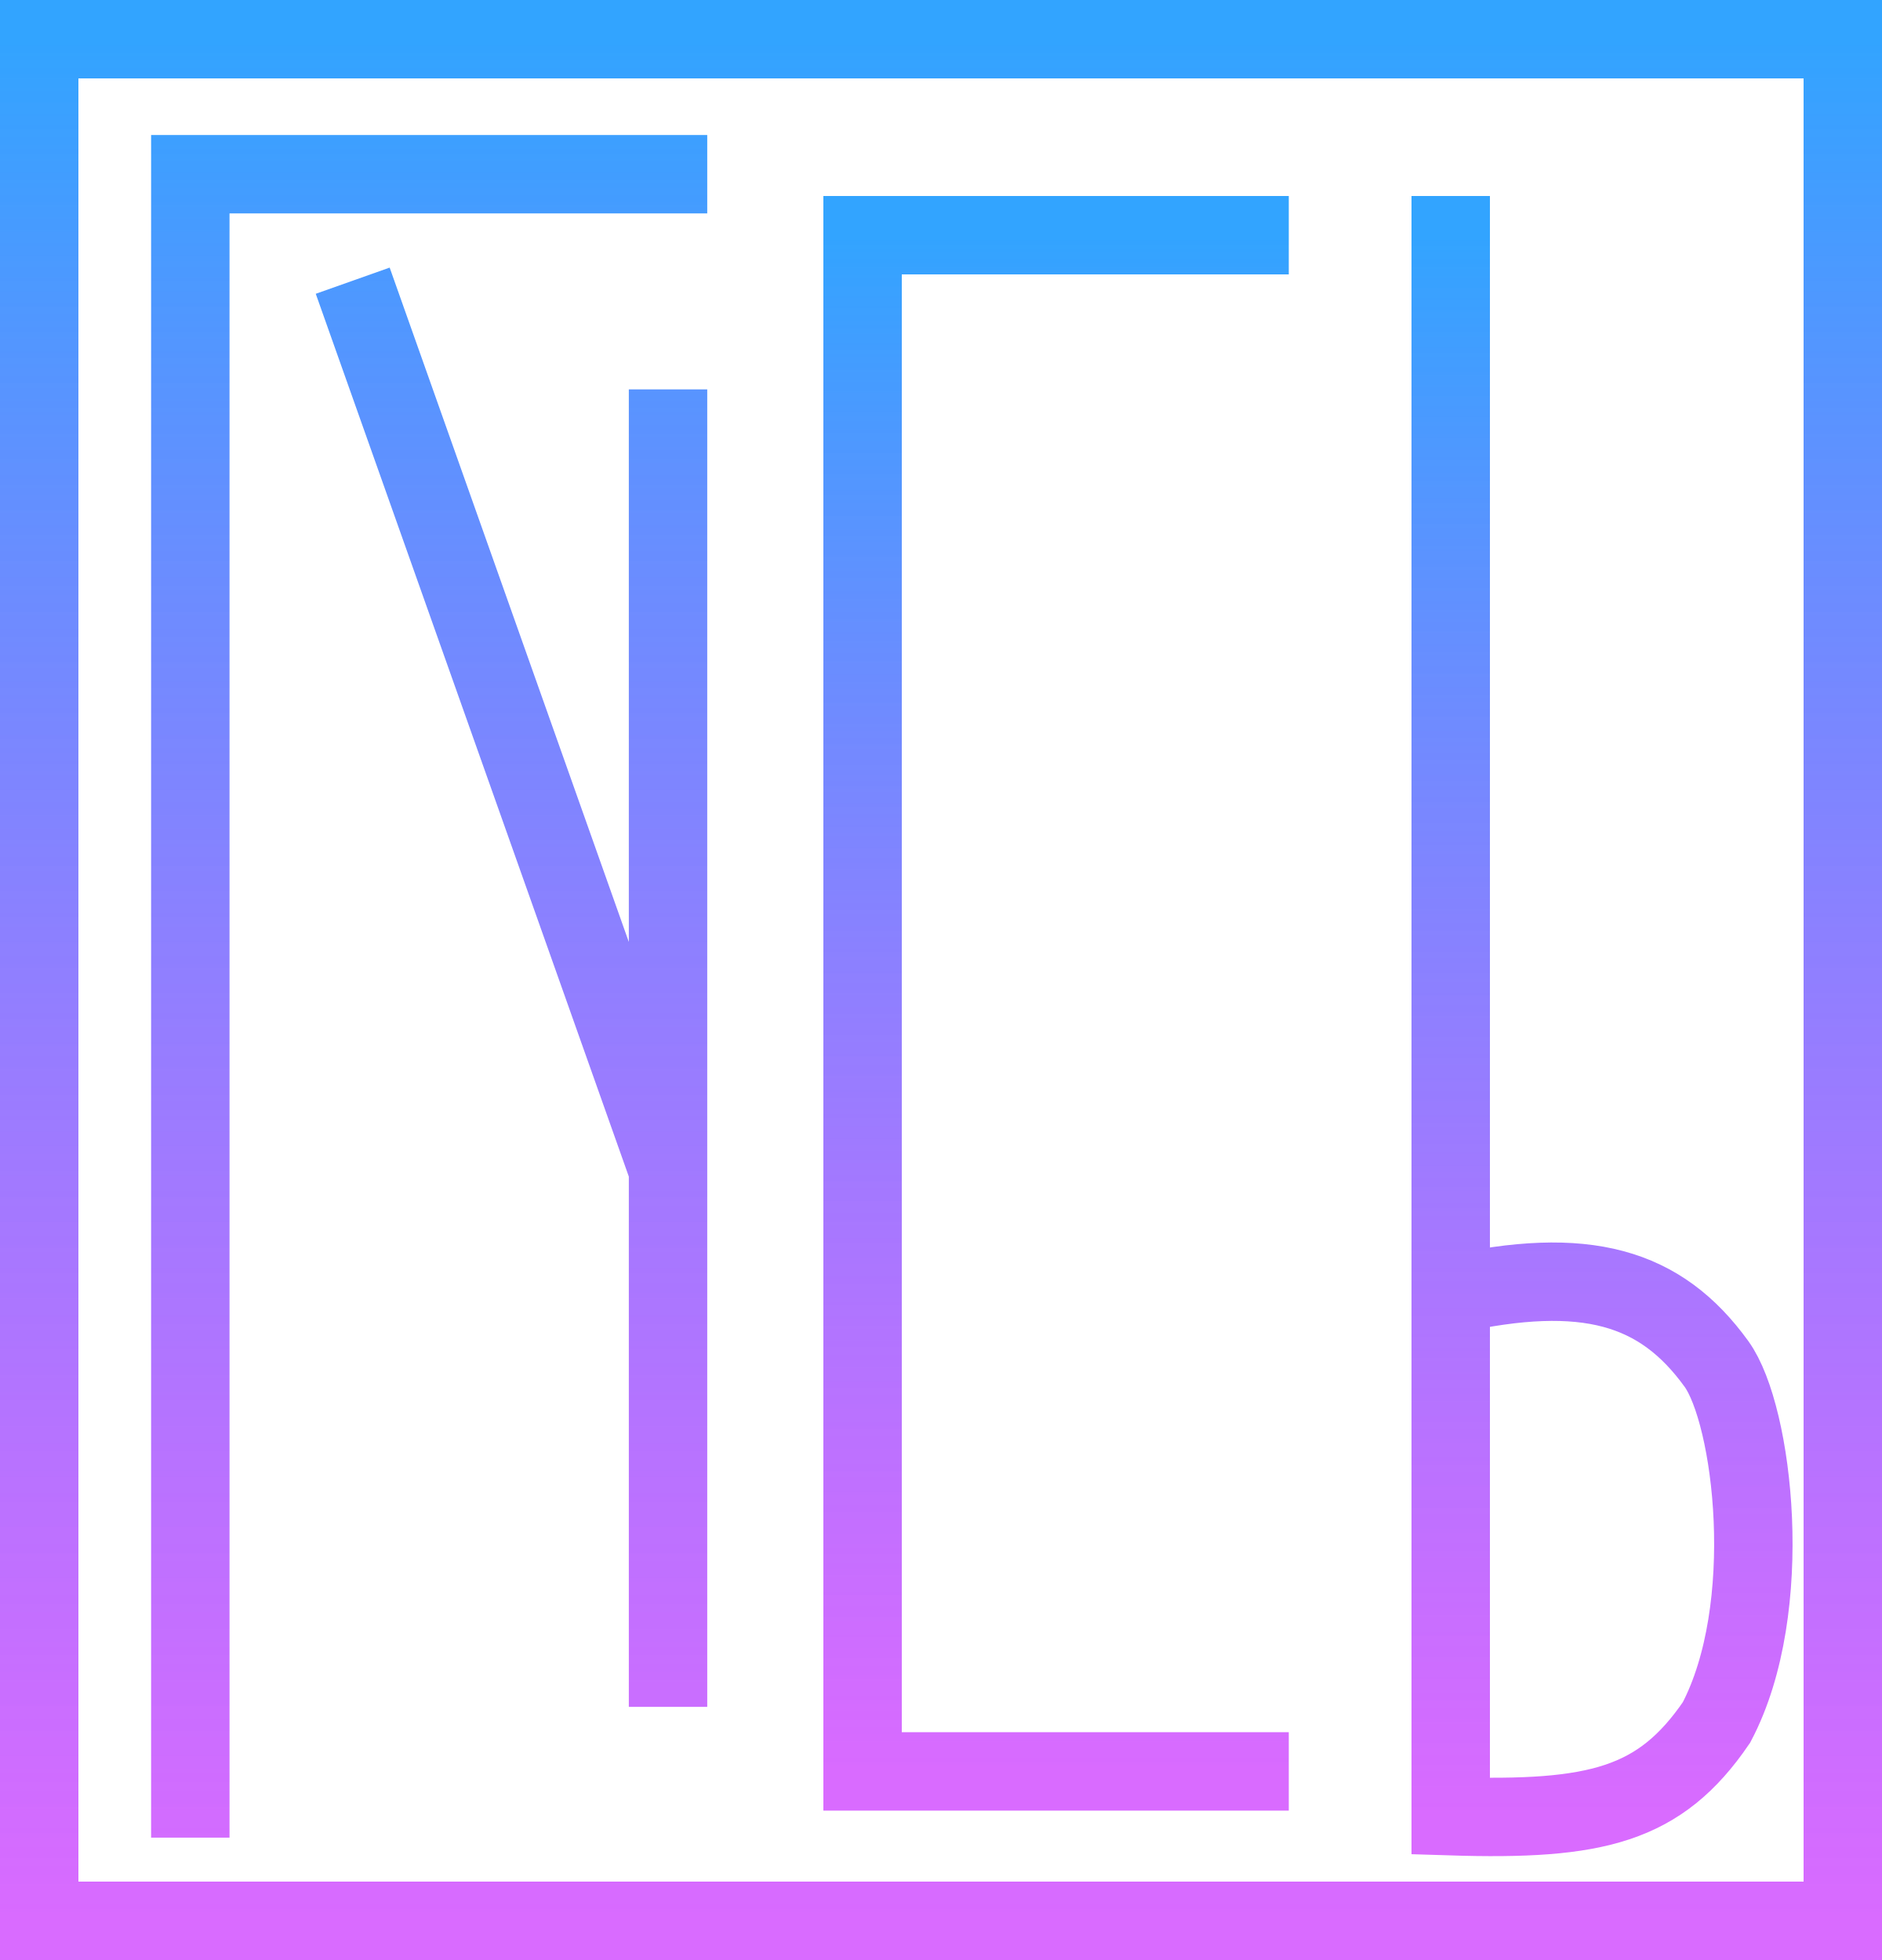
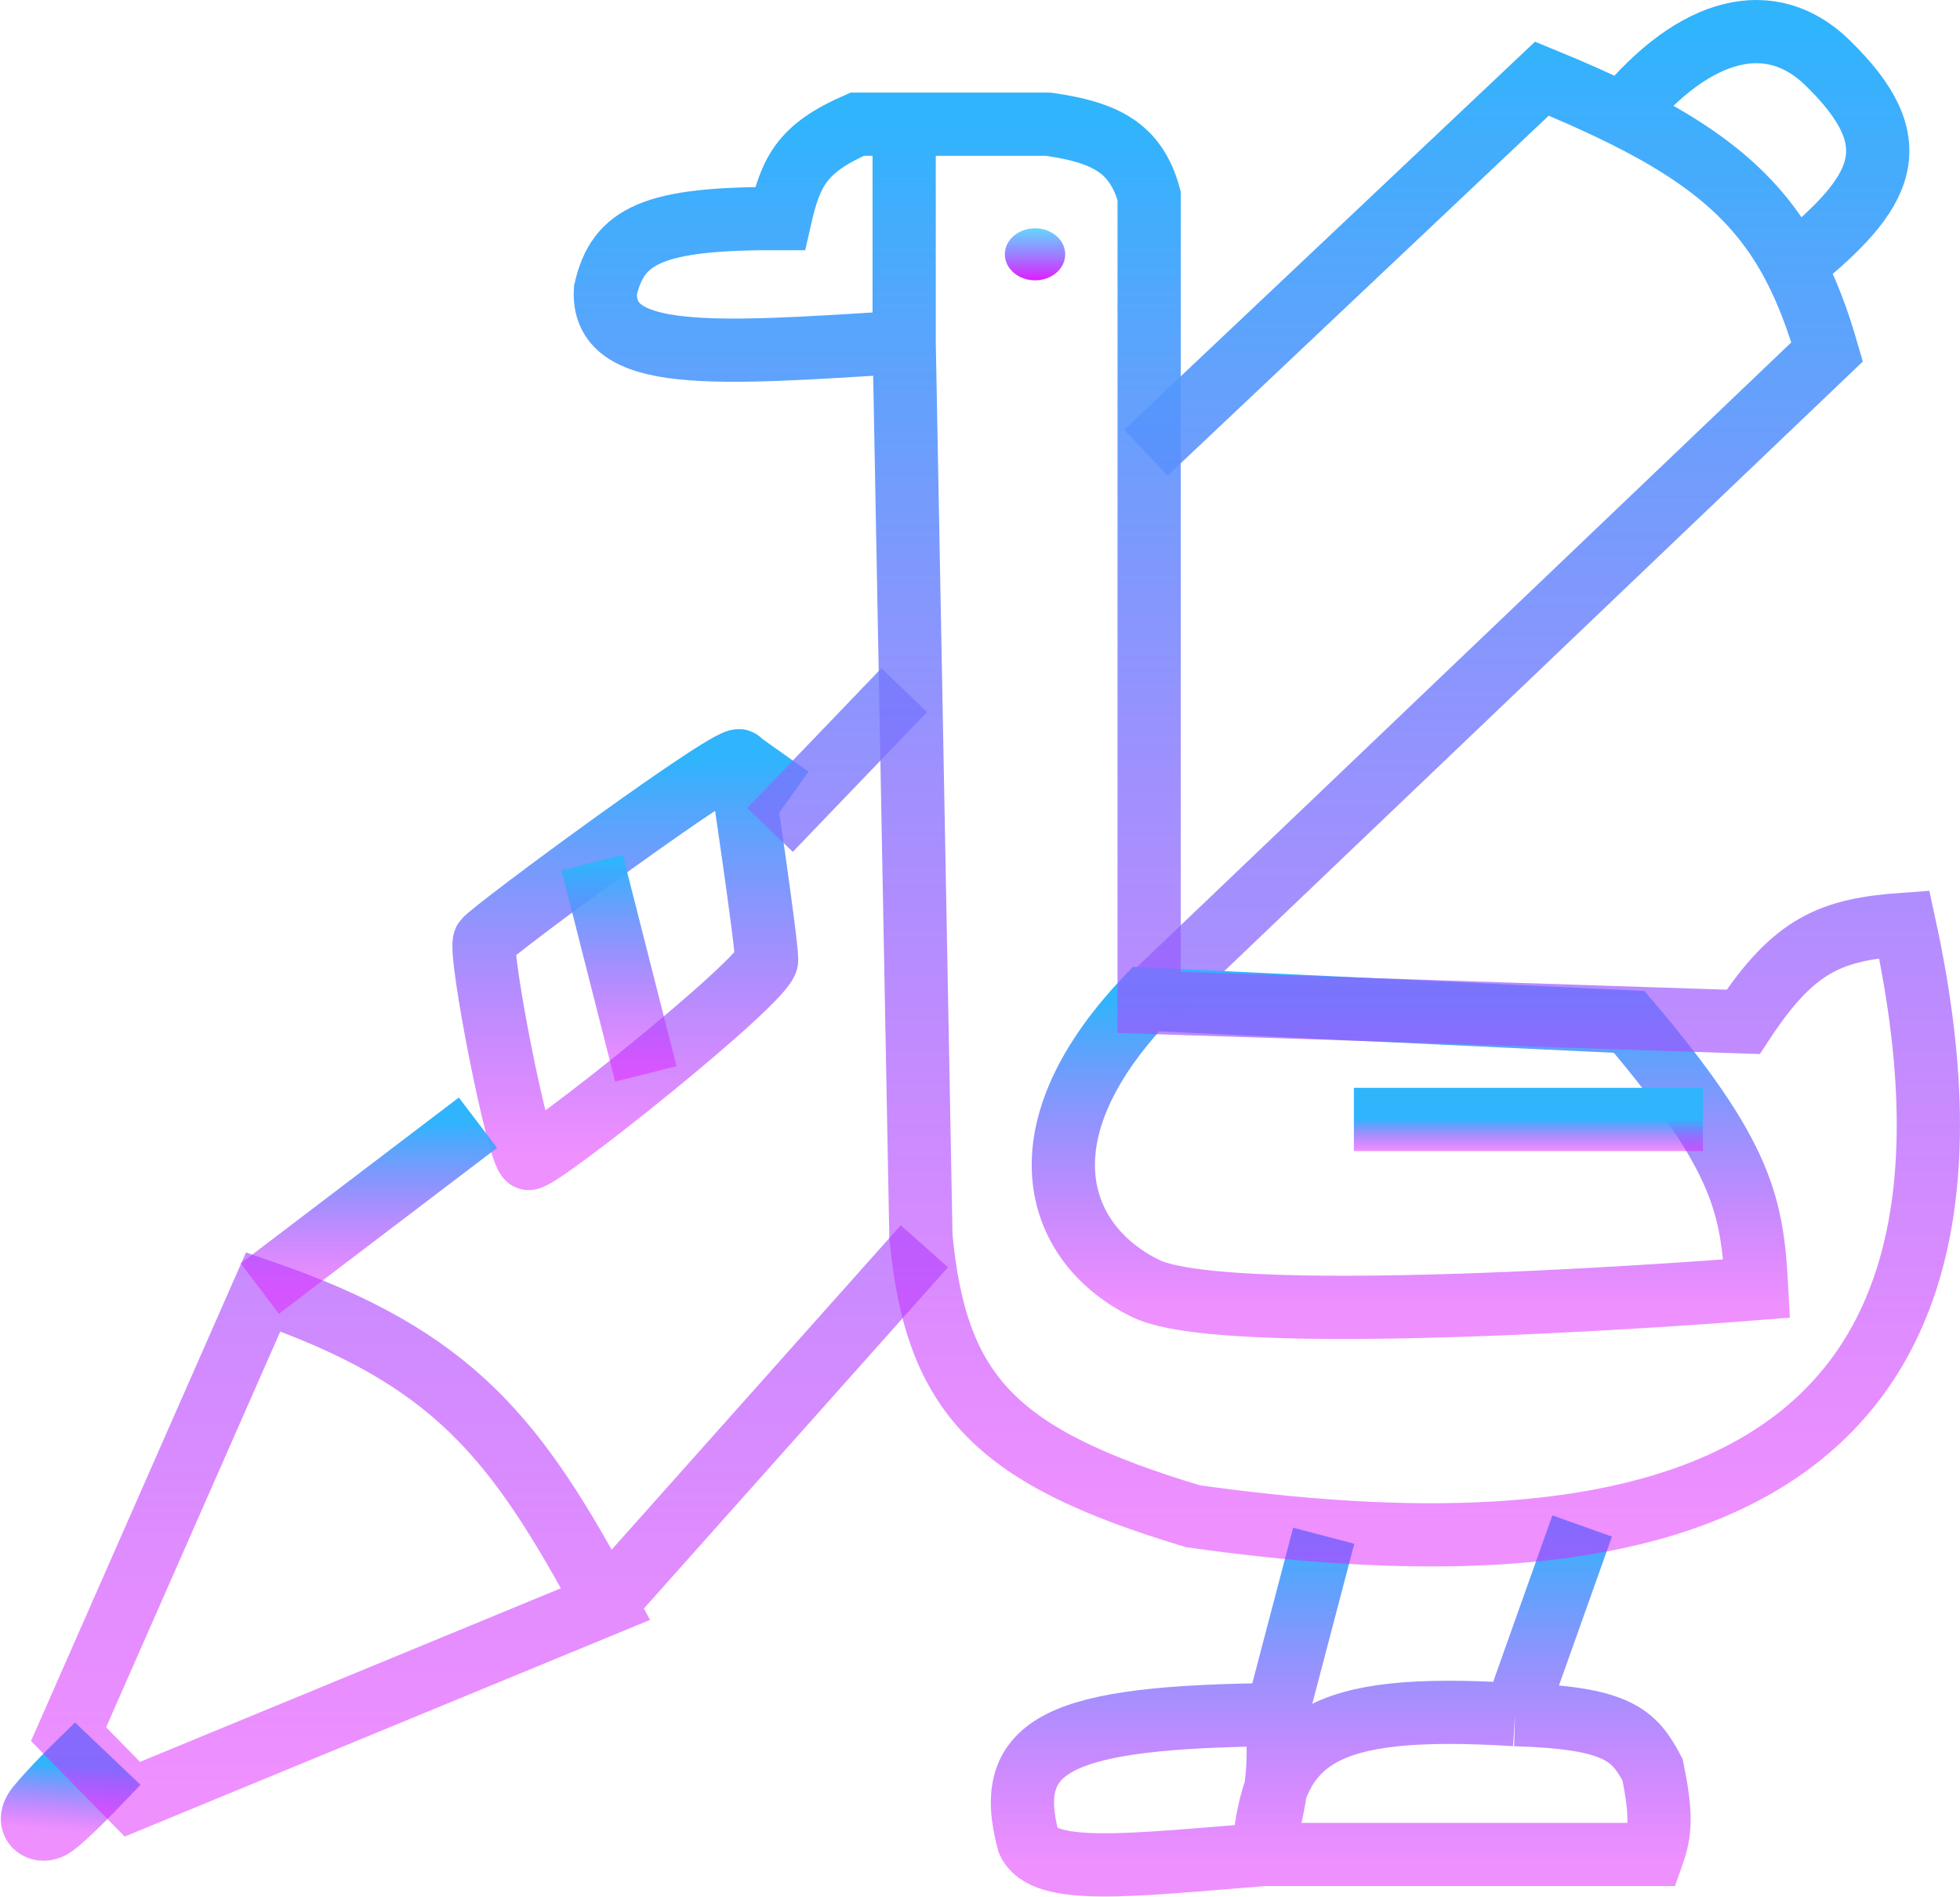
- <svg xmlns="http://www.w3.org/2000/svg" width="48" height="50" viewBox="0 0 48 50" fill="none">
-   <path d="M17.038 4.444H4.854V45.879M9.33 8.103L17.038 29.843V9.933V42.543M1 1H47V49H1V1Z" stroke="url(#paint0_linear_8_8406)" stroke-width="2" stroke-linecap="square" />
-   <path d="M31.87 6H22V45.189H31.87" stroke="url(#paint1_linear_8_8406)" stroke-width="2" stroke-linecap="square" />
-   <path d="M37 6V33.027M37 33.027V46.332C40.721 46.449 42.336 46.052 43.778 43.941C45.316 41.021 44.713 36.088 43.778 34.794C42.351 32.819 40.443 32.26 37 33.027Z" stroke="url(#paint2_linear_8_8406)" stroke-width="2" stroke-linecap="square" />
+ <svg xmlns="http://www.w3.org/2000/svg" width="62" height="60" viewBox="0 0 62 60" fill="none">
+   <path d="M41.873 48.587L40.387 54.246M40.387 54.246C33.493 54.31 31.702 55.165 32.531 58.259C33.011 59.349 35.768 59.006 39.962 58.671M40.387 54.246C40.566 56.515 40.213 57.075 39.962 58.671M39.962 58.671C40.25 54.983 41.691 53.859 47.925 54.246M39.962 58.671H52.277C52.535 57.948 52.559 57.396 52.277 55.995C51.693 54.888 51.17 54.342 47.925 54.246M50.048 48.278L47.925 54.246" stroke="url(#paint0_linear_122_46)" stroke-width="2" />
+   <path d="M23.402 24.098C23.508 23.583 15.546 29.448 15.334 29.757C15.121 30.066 16.395 36.548 16.714 36.651C17.032 36.754 24.251 30.992 24.251 30.374C24.251 29.757 23.402 24.098 23.402 24.098ZM23.402 24.098L24.994 25.229" stroke="url(#paint1_linear_122_46)" stroke-width="2" />
+   <path d="M18.73 27.287L20.429 33.975" stroke="url(#paint2_linear_122_46)" stroke-width="2" />
+   <path d="M1.19 57.163C1.623 56.632 2.383 55.885 2.383 55.885L3.029 56.5C3.029 56.5 2.095 57.476 1.683 57.766C1.27 58.056 0.758 57.694 1.19 57.163Z" stroke="url(#paint3_linear_122_46)" stroke-width="2" />
+   <path d="M36.247 14.322L48.774 2.489C49.721 2.876 50.566 3.25 51.322 3.625M19.155 50.748C16.339 45.53 14.385 42.964 8.326 40.87L2.169 54.864L4.186 56.922L19.155 50.748ZM19.155 50.748L29.24 39.429M51.322 3.625C53.64 0.807 56.028 0.259 57.797 1.975C60.451 4.547 59.604 6.082 56.736 8.395M51.322 3.625C54.096 4.999 55.673 6.375 56.736 8.395M56.736 8.395C57.156 9.194 57.496 10.093 57.797 11.133L36.459 31.506M28.603 21.834L24.357 26.258" stroke="url(#paint4_linear_122_46)" stroke-width="2" />
+   <path d="M15.119 35.519L8.218 40.767" stroke="url(#paint5_linear_122_46)" stroke-width="2" />
+   <path d="M36.247 40.767C33.486 39.429 32.112 35.976 36.247 31.609L51.534 32.329C55.154 36.596 55.428 38.153 55.568 40.767C55.568 40.767 39.007 42.105 36.247 40.767Z" stroke="url(#paint6_linear_122_46)" stroke-width="2" />
+   <path d="M53.867 35.416H42.827" stroke="url(#paint7_linear_122_46)" stroke-width="2" />
+   <path d="M28.601 10.824C22.505 11.214 19.016 11.462 19.152 9.178C19.551 7.445 20.647 6.9 24.673 6.914C25.007 5.446 25.349 4.699 27.114 3.93H28.601M28.601 10.824V3.93M28.601 10.824L29.131 39.12C29.61 44.177 31.535 46.099 37.73 47.969C50.686 49.798 64.408 48.353 60.237 29.242C57.948 29.406 56.769 29.85 55.141 32.329L36.35 31.712V6.194C35.926 4.65 34.925 4.184 33.166 3.93H28.601" stroke="url(#paint8_linear_122_46)" stroke-width="2" />
+   <ellipse cx="32.741" cy="8.046" rx="0.955" ry="0.823" fill="url(#paint9_linear_122_46)" />
  <defs>
-     <linearGradient id="paint0_linear_8_8406" x1="24" y1="1" x2="24" y2="49" gradientUnits="userSpaceOnUse">
-       <stop stop-color="#32A4FF" />
-       <stop offset="1" stop-color="#C92EFF" stop-opacity="0.71" />
+     <linearGradient id="paint0_linear_122_46" x1="42.411" y1="48.278" x2="42.411" y2="59" gradientUnits="userSpaceOnUse">
+       <stop stop-color="#30B4FC" />
+       <stop offset="1" stop-color="#DF1DFF" stop-opacity="0.49" />
    </linearGradient>
-     <linearGradient id="paint1_linear_8_8406" x1="26.935" y1="6" x2="26.935" y2="45.189" gradientUnits="userSpaceOnUse">
-       <stop stop-color="#32A4FF" />
-       <stop offset="1" stop-color="#C92EFF" stop-opacity="0.71" />
+     <linearGradient id="paint1_linear_122_46" x1="20.152" y1="24.066" x2="20.152" y2="36.652" gradientUnits="userSpaceOnUse">
+       <stop stop-color="#30B4FC" />
+       <stop offset="1" stop-color="#DF1DFF" stop-opacity="0.49" />
    </linearGradient>
-     <linearGradient id="paint2_linear_8_8406" x1="40.859" y1="6" x2="40.859" y2="46.351" gradientUnits="userSpaceOnUse">
-       <stop stop-color="#32A4FF" />
-       <stop offset="1" stop-color="#C92EFF" stop-opacity="0.71" />
+     <linearGradient id="paint2_linear_122_46" x1="19.58" y1="27.287" x2="19.58" y2="33.975" gradientUnits="userSpaceOnUse">
+       <stop stop-color="#30B4FC" />
+       <stop offset="1" stop-color="#DF1DFF" stop-opacity="0.49" />
+     </linearGradient>
+     <linearGradient id="paint3_linear_122_46" x1="2.124" y1="55.864" x2="1.963" y2="57.916" gradientUnits="userSpaceOnUse">
+       <stop stop-color="#30B4FC" />
+       <stop offset="1" stop-color="#DF1DFF" stop-opacity="0.49" />
+     </linearGradient>
+     <linearGradient id="paint4_linear_122_46" x1="30.784" y1="1" x2="30.784" y2="56.922" gradientUnits="userSpaceOnUse">
+       <stop stop-color="#30B4FC" />
+       <stop offset="1" stop-color="#DF1DFF" stop-opacity="0.49" />
+     </linearGradient>
+     <linearGradient id="paint5_linear_122_46" x1="11.668" y1="35.519" x2="11.668" y2="40.767" gradientUnits="userSpaceOnUse">
+       <stop stop-color="#30B4FC" />
+       <stop offset="1" stop-color="#DF1DFF" stop-opacity="0.49" />
+     </linearGradient>
+     <linearGradient id="paint6_linear_122_46" x1="44.602" y1="31.609" x2="44.602" y2="41.361" gradientUnits="userSpaceOnUse">
+       <stop stop-color="#30B4FC" />
+       <stop offset="1" stop-color="#DF1DFF" stop-opacity="0.49" />
+     </linearGradient>
+     <linearGradient id="paint7_linear_122_46" x1="48.347" y1="35.416" x2="48.347" y2="36.416" gradientUnits="userSpaceOnUse">
+       <stop stop-color="#30B4FC" />
+       <stop offset="1" stop-color="#DF1DFF" stop-opacity="0.49" />
+     </linearGradient>
+     <linearGradient id="paint8_linear_122_46" x1="40.074" y1="3.93" x2="40.074" y2="48.559" gradientUnits="userSpaceOnUse">
+       <stop stop-color="#30B4FC" />
+       <stop offset="1" stop-color="#DF1DFF" stop-opacity="0.49" />
+     </linearGradient>
+     <linearGradient id="paint9_linear_122_46" x1="32.741" y1="7.222" x2="32.741" y2="8.869" gradientUnits="userSpaceOnUse">
+       <stop stop-color="#48CDFF" stop-opacity="0.84" />
+       <stop offset="1" stop-color="#DF1DFF" />
    </linearGradient>
  </defs>
</svg>
